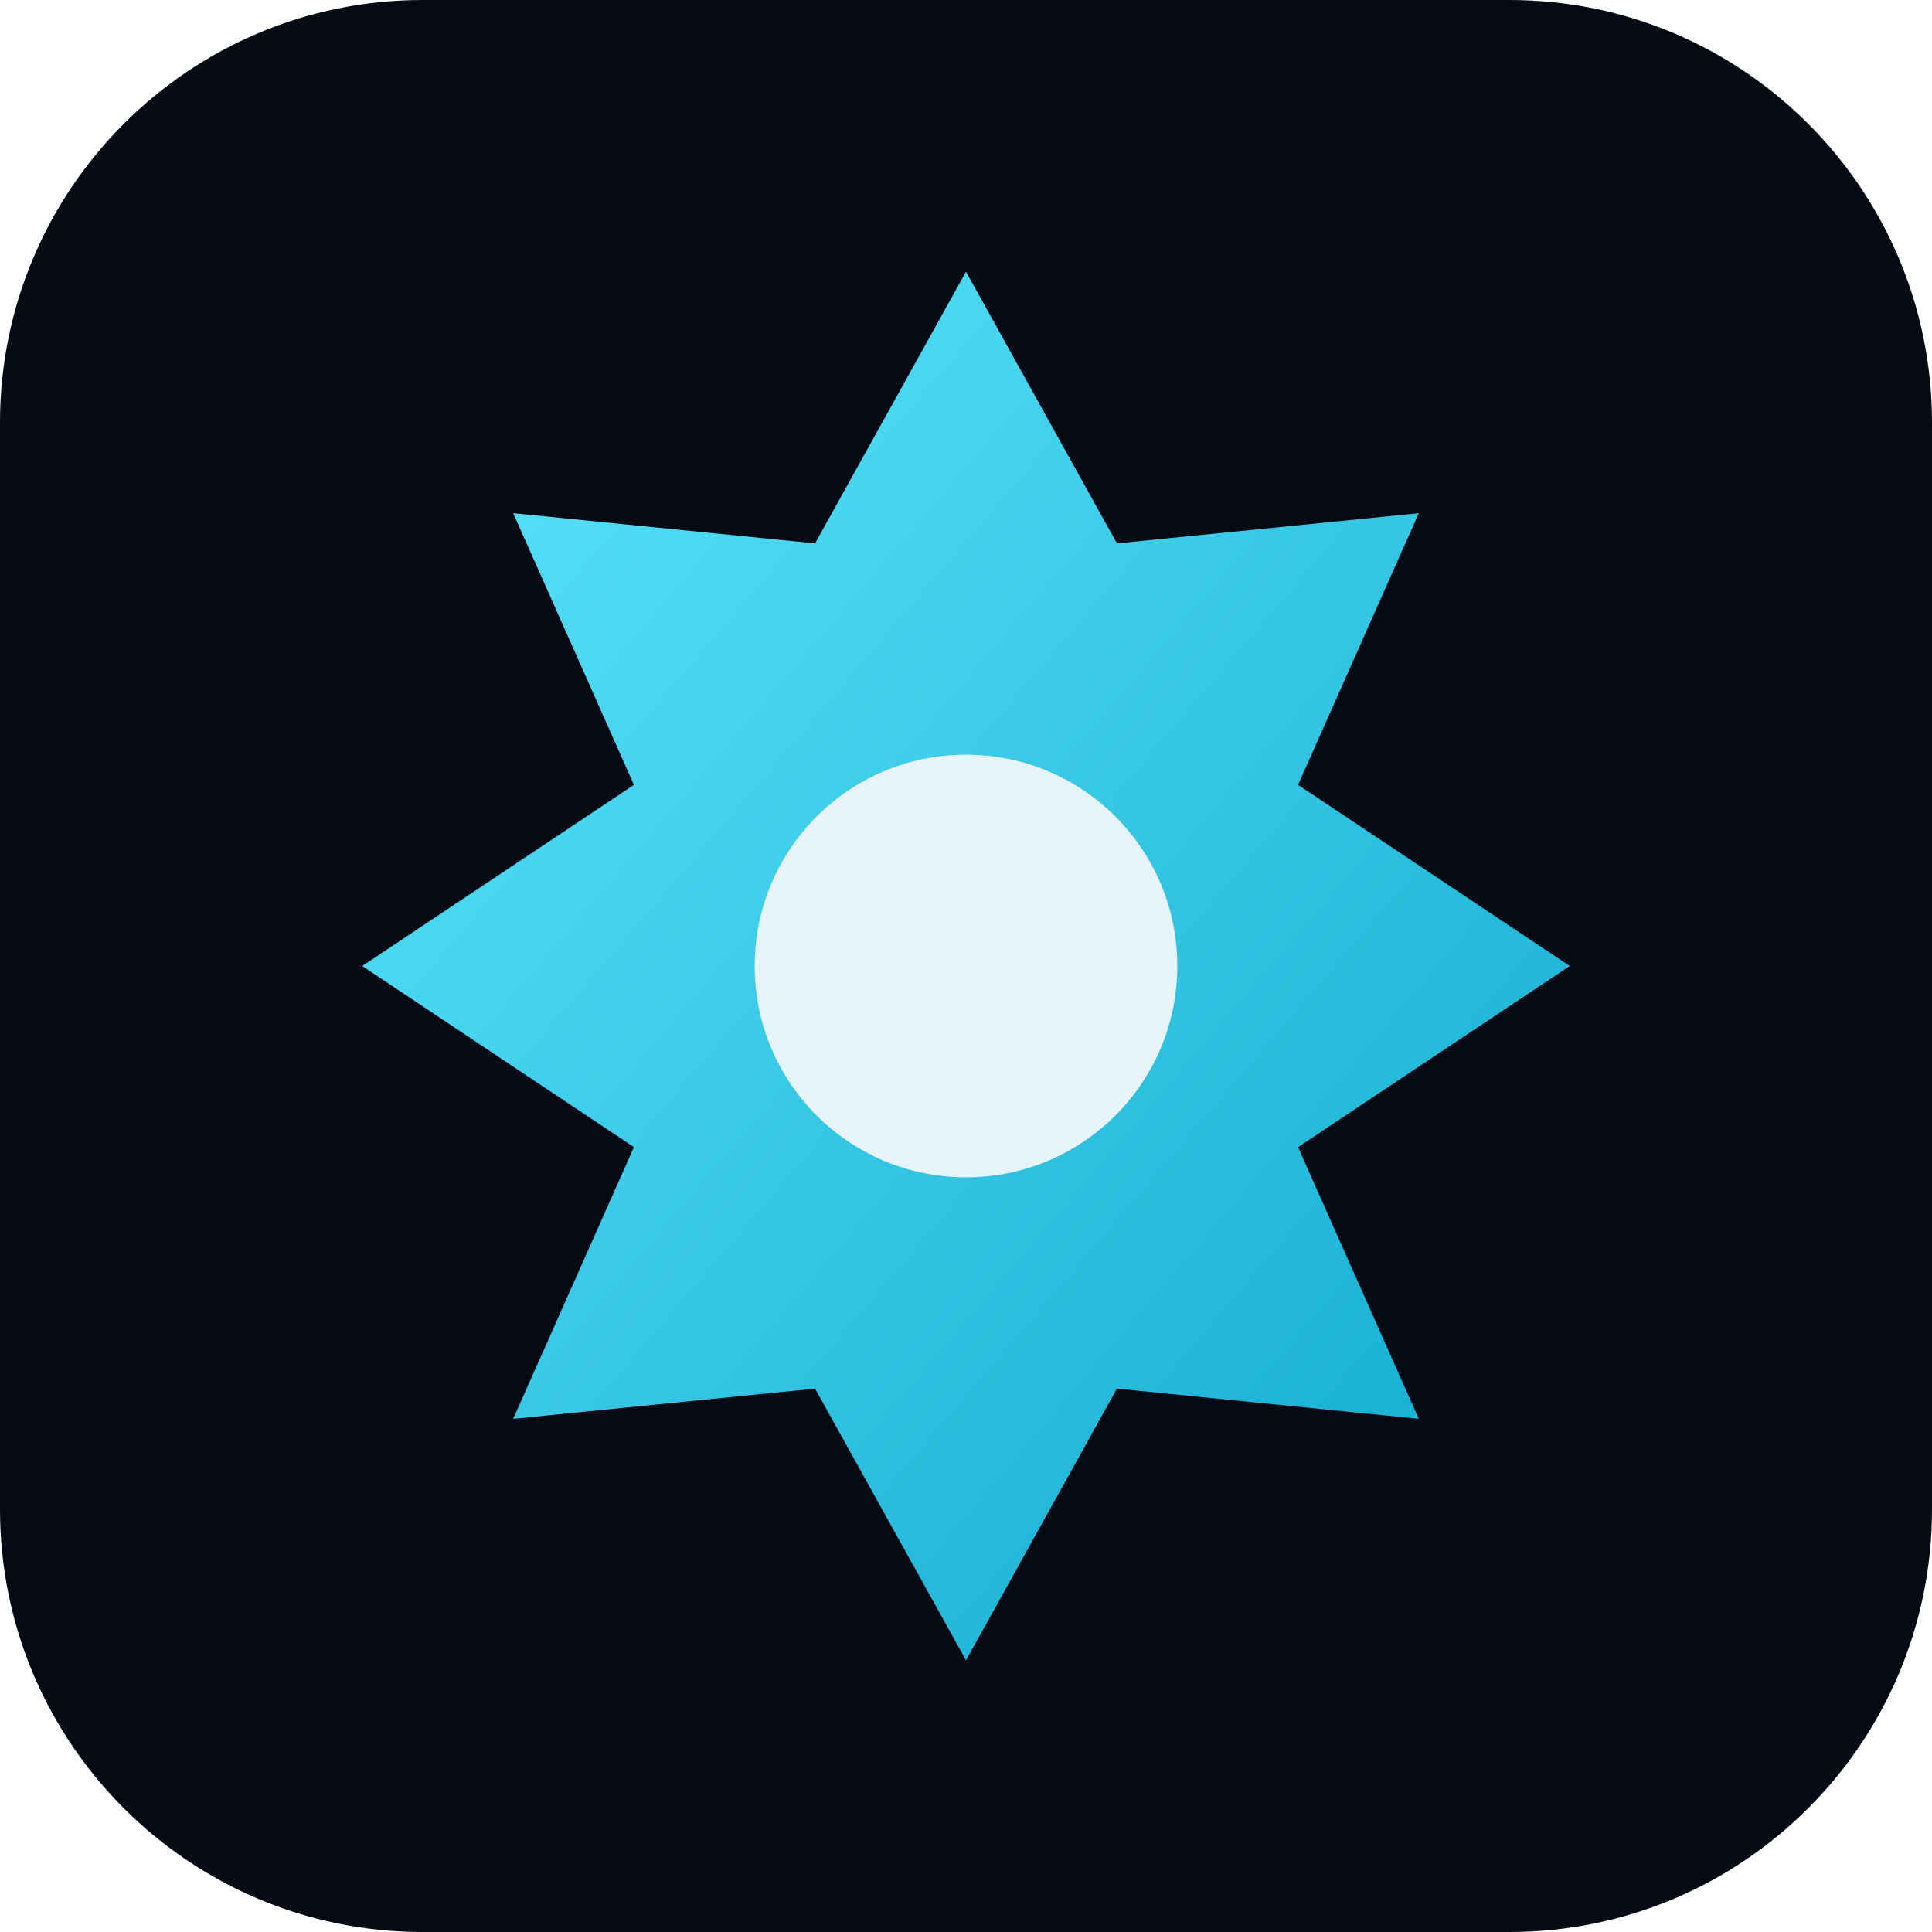
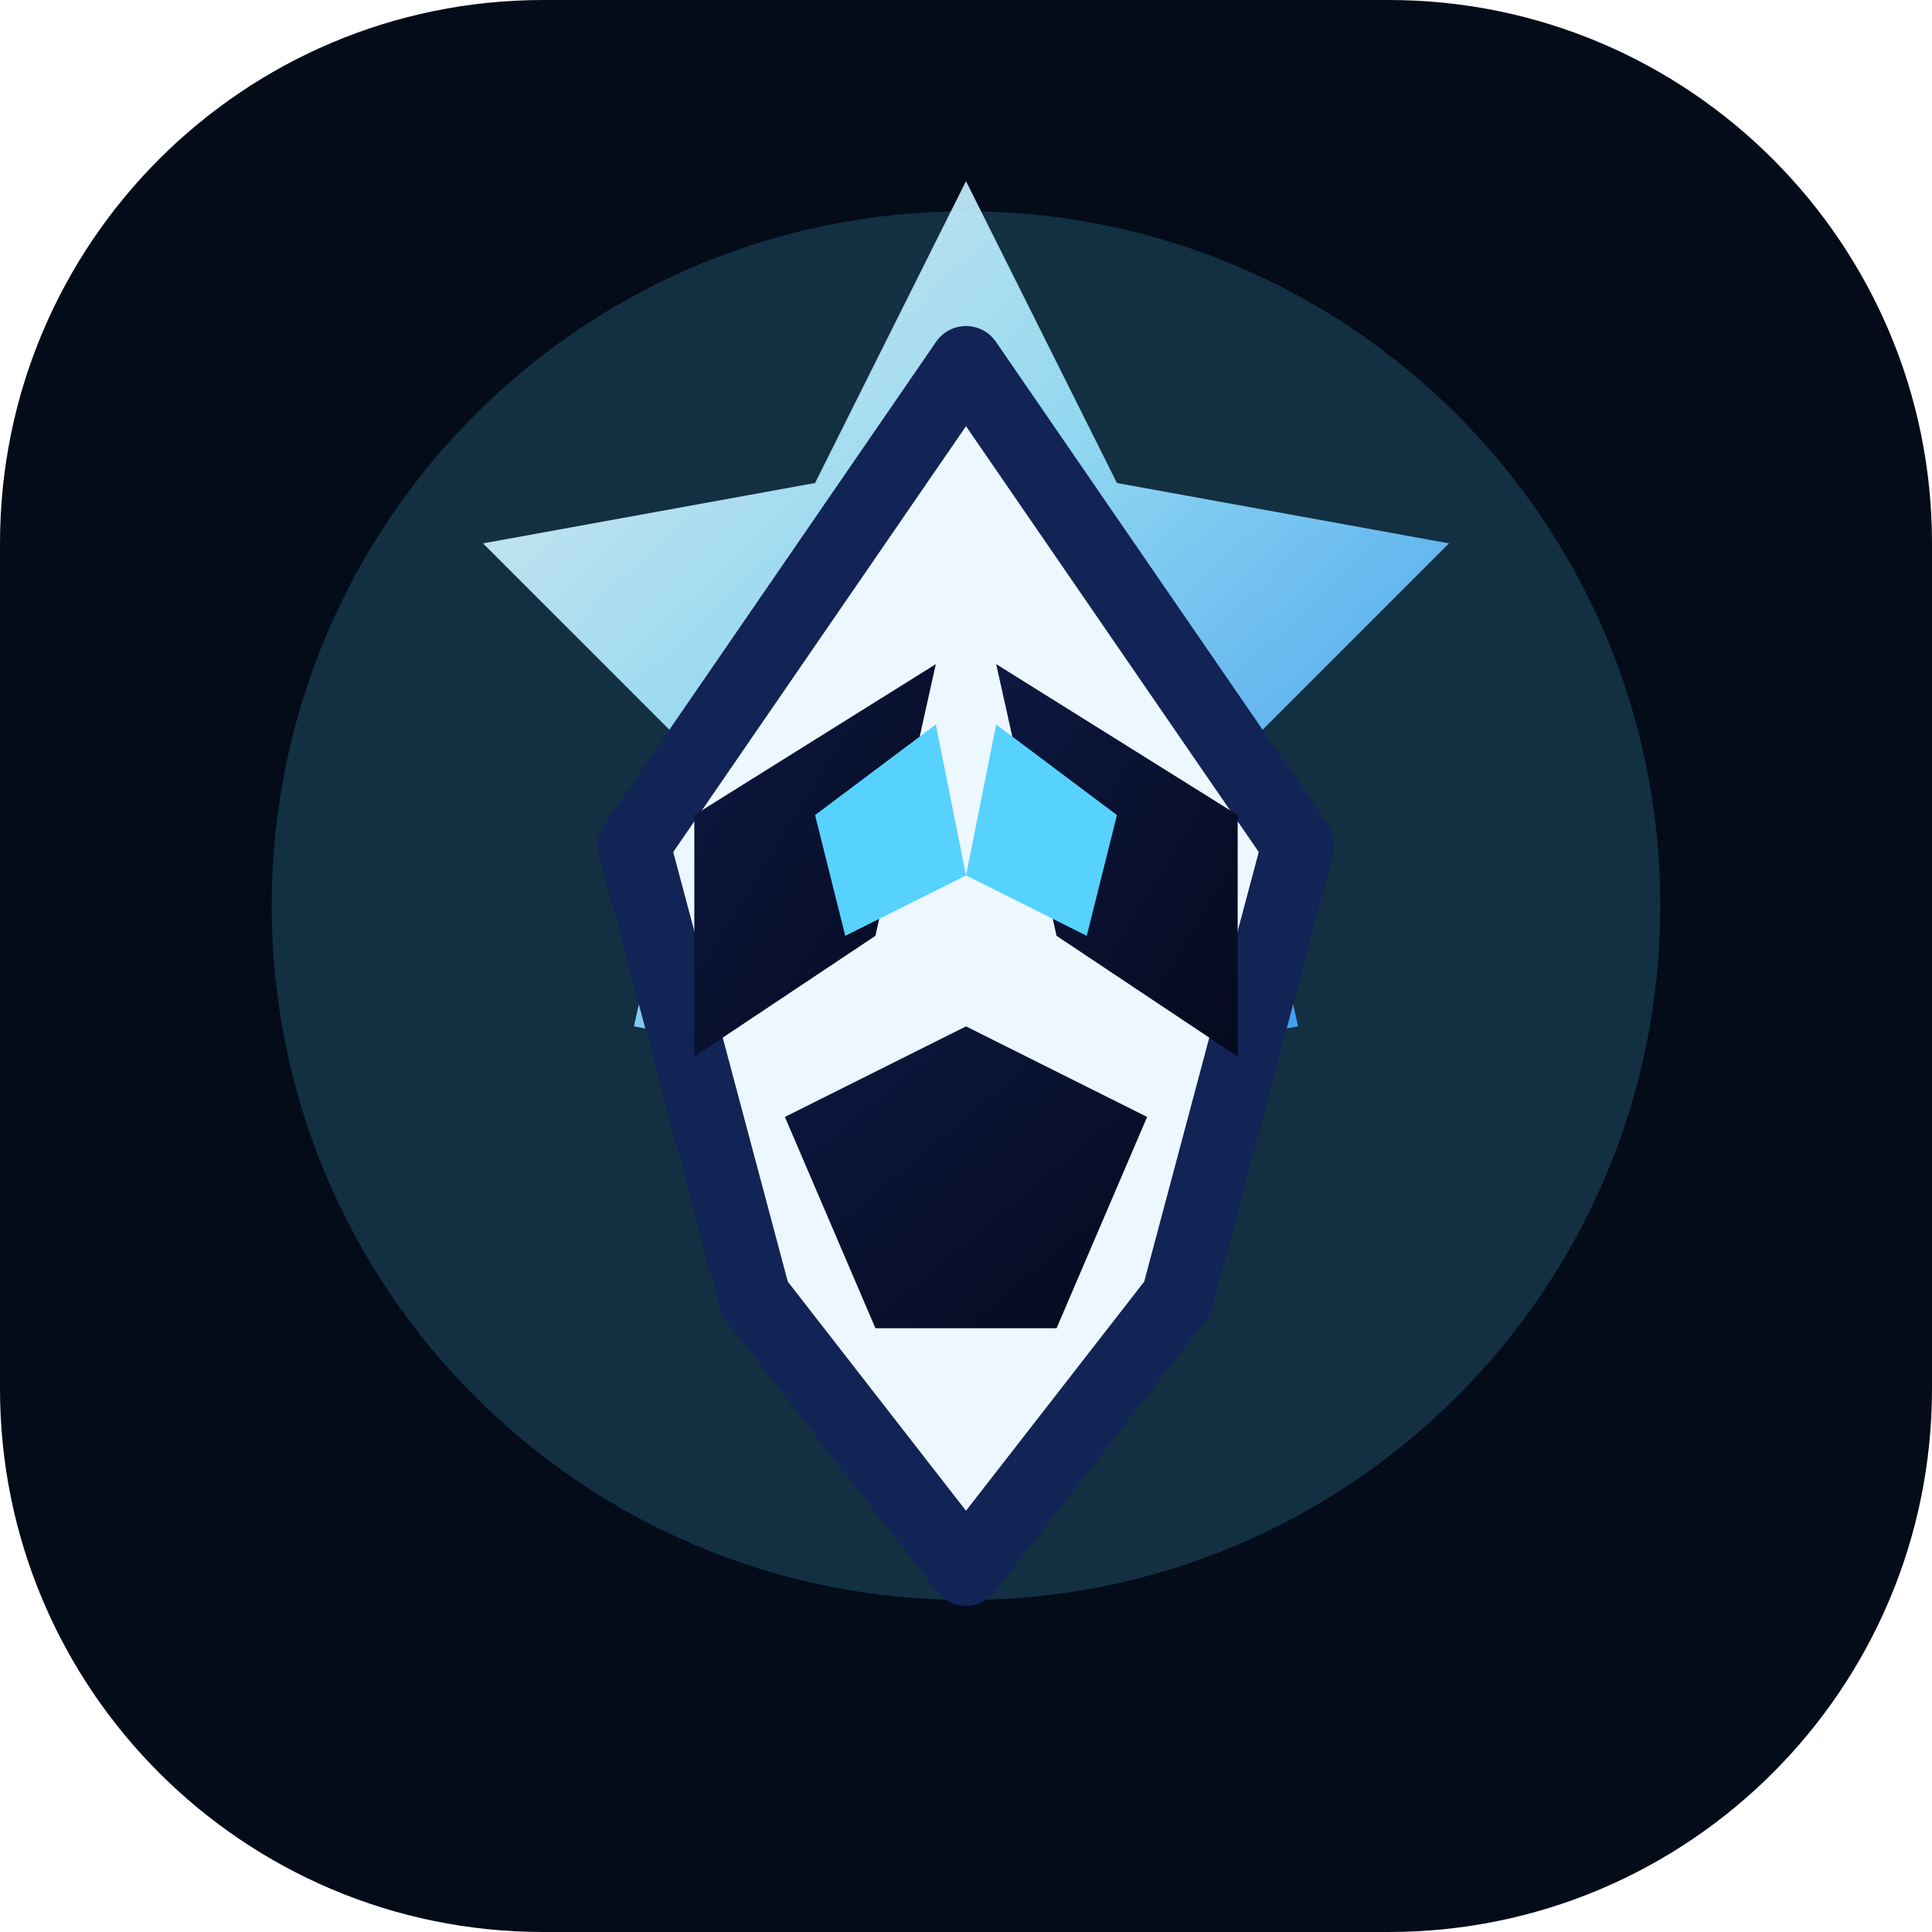
<svg xmlns="http://www.w3.org/2000/svg" viewBox="0 0 64 64" role="img" aria-label="SkyFrost">
  <defs>
-     <linearGradient id="g" x1="0" y1="0" x2="1" y2="1">
-       <stop offset="0%" stop-color="#5ee7ff" />
-       <stop offset="100%" stop-color="#0fa8cc" />
+     <linearGradient id="ice" x1="0" y1="0" x2="1" y2="1">
+       <stop offset="0%" stop-color="#f7fbff" />
+       <stop offset="45%" stop-color="#9ce5ff" />
+       <stop offset="100%" stop-color="#3398ff" />
+     </linearGradient>
+     <linearGradient id="shade" x1="0" y1="0" x2="1" y2="1">
+       <stop offset="0%" stop-color="#0d1841" />
+       <stop offset="100%" stop-color="#050a1e" />
    </linearGradient>
  </defs>
-   <rect width="64" height="64" rx="14" fill="#060a14" />
-   <path d="M32 9l5 9 10-1-4 9 9 6-9 6 4 9-10-1-5 9-5-9-10 1 4-9-9-6 9-6-4-9 10 1z" fill="url(#g)" />
-   <circle cx="32" cy="32" r="7" fill="#e8f4fc" />
+   <rect width="64" height="64" rx="18" fill="#040b19" />
+   <circle cx="32" cy="30" r="23" fill="#5bd4ff" opacity=".18" />
+   <path d="M32 6l5 10 11 2-7 7 2 9-11 2-11-2 2-9-7-7 11-2z" fill="url(#ice)" opacity=".92" />
+   <path d="M21 28l11-16 11 16-4 15-7 9-7-9z" fill="#edf7ff" stroke="#122356" stroke-width="2.4" stroke-linejoin="round" />
+   <path d="M23 27l8-5-2 9-6 4z" fill="url(#shade)" />
+   <path d="M41 27l-8-5 2 9 6 4z" fill="url(#shade)" />
+   <path d="M26 37l6-3 6 3-3 7h-6z" fill="url(#shade)" />
+   <path d="M27 27l4-3 1 5-4 2z" fill="#57d2ff" />
+   <path d="M37 27l-4-3-1 5 4 2z" fill="#57d2ff" />
</svg>
